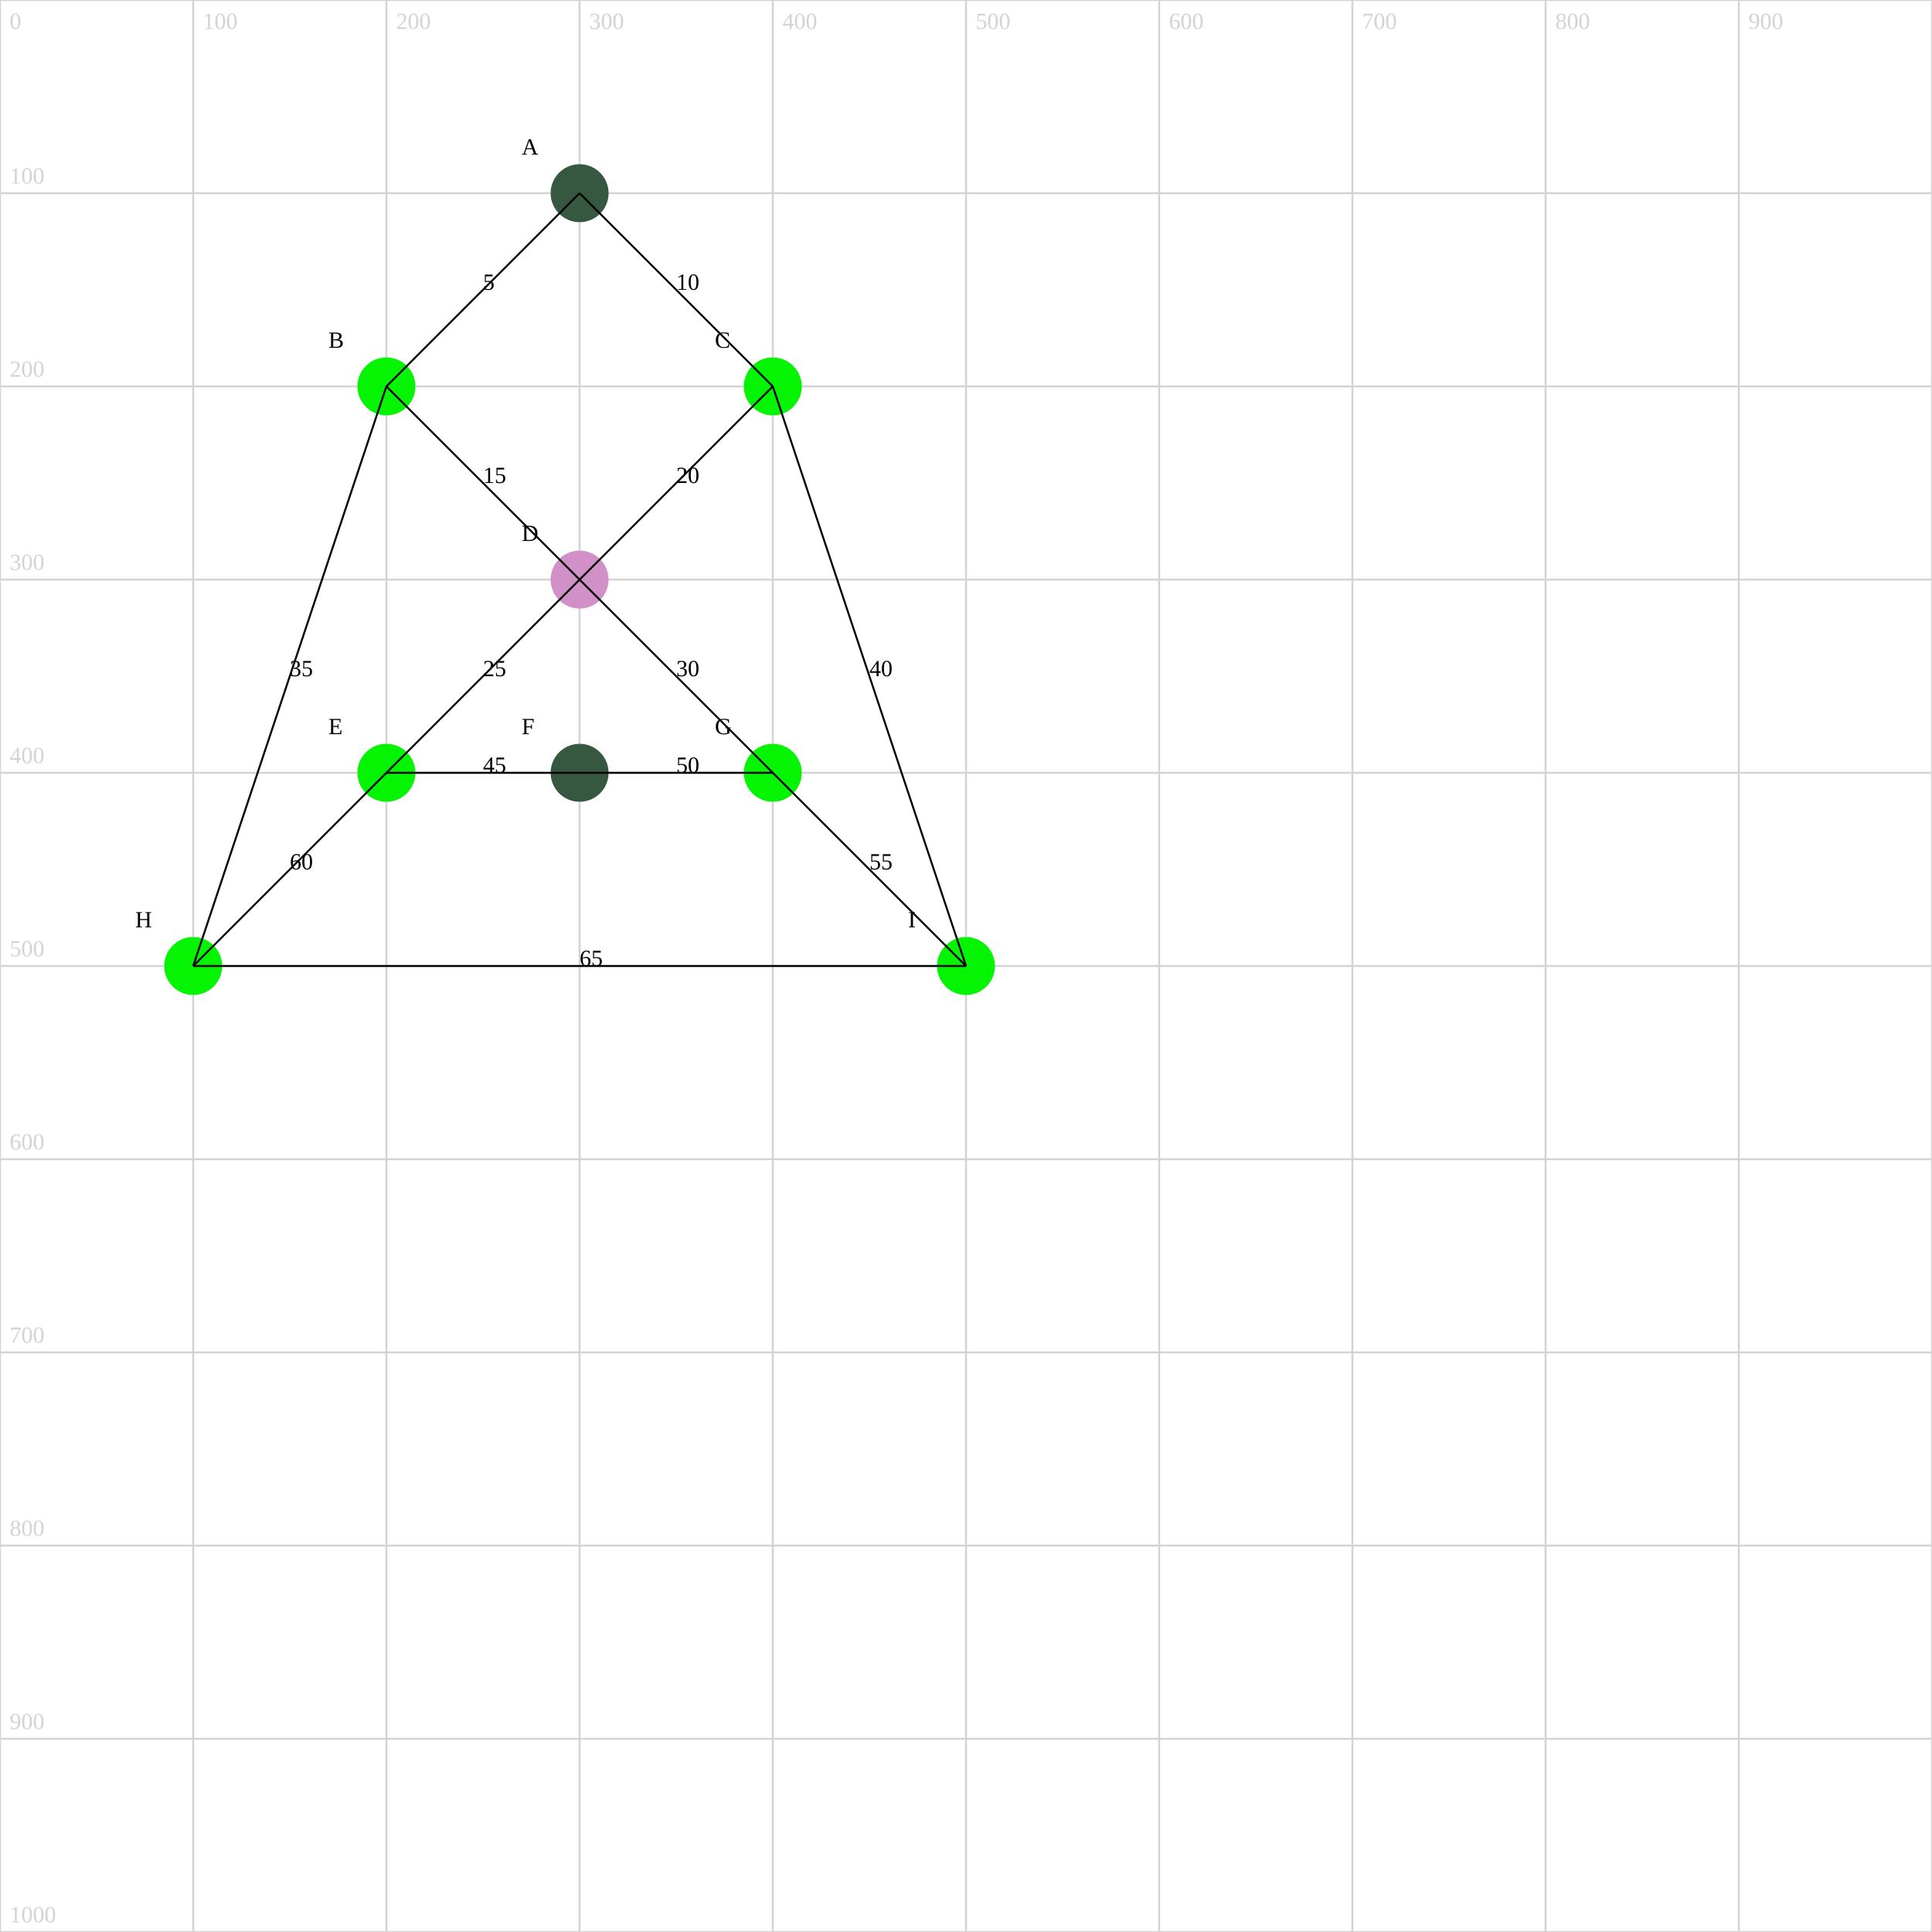
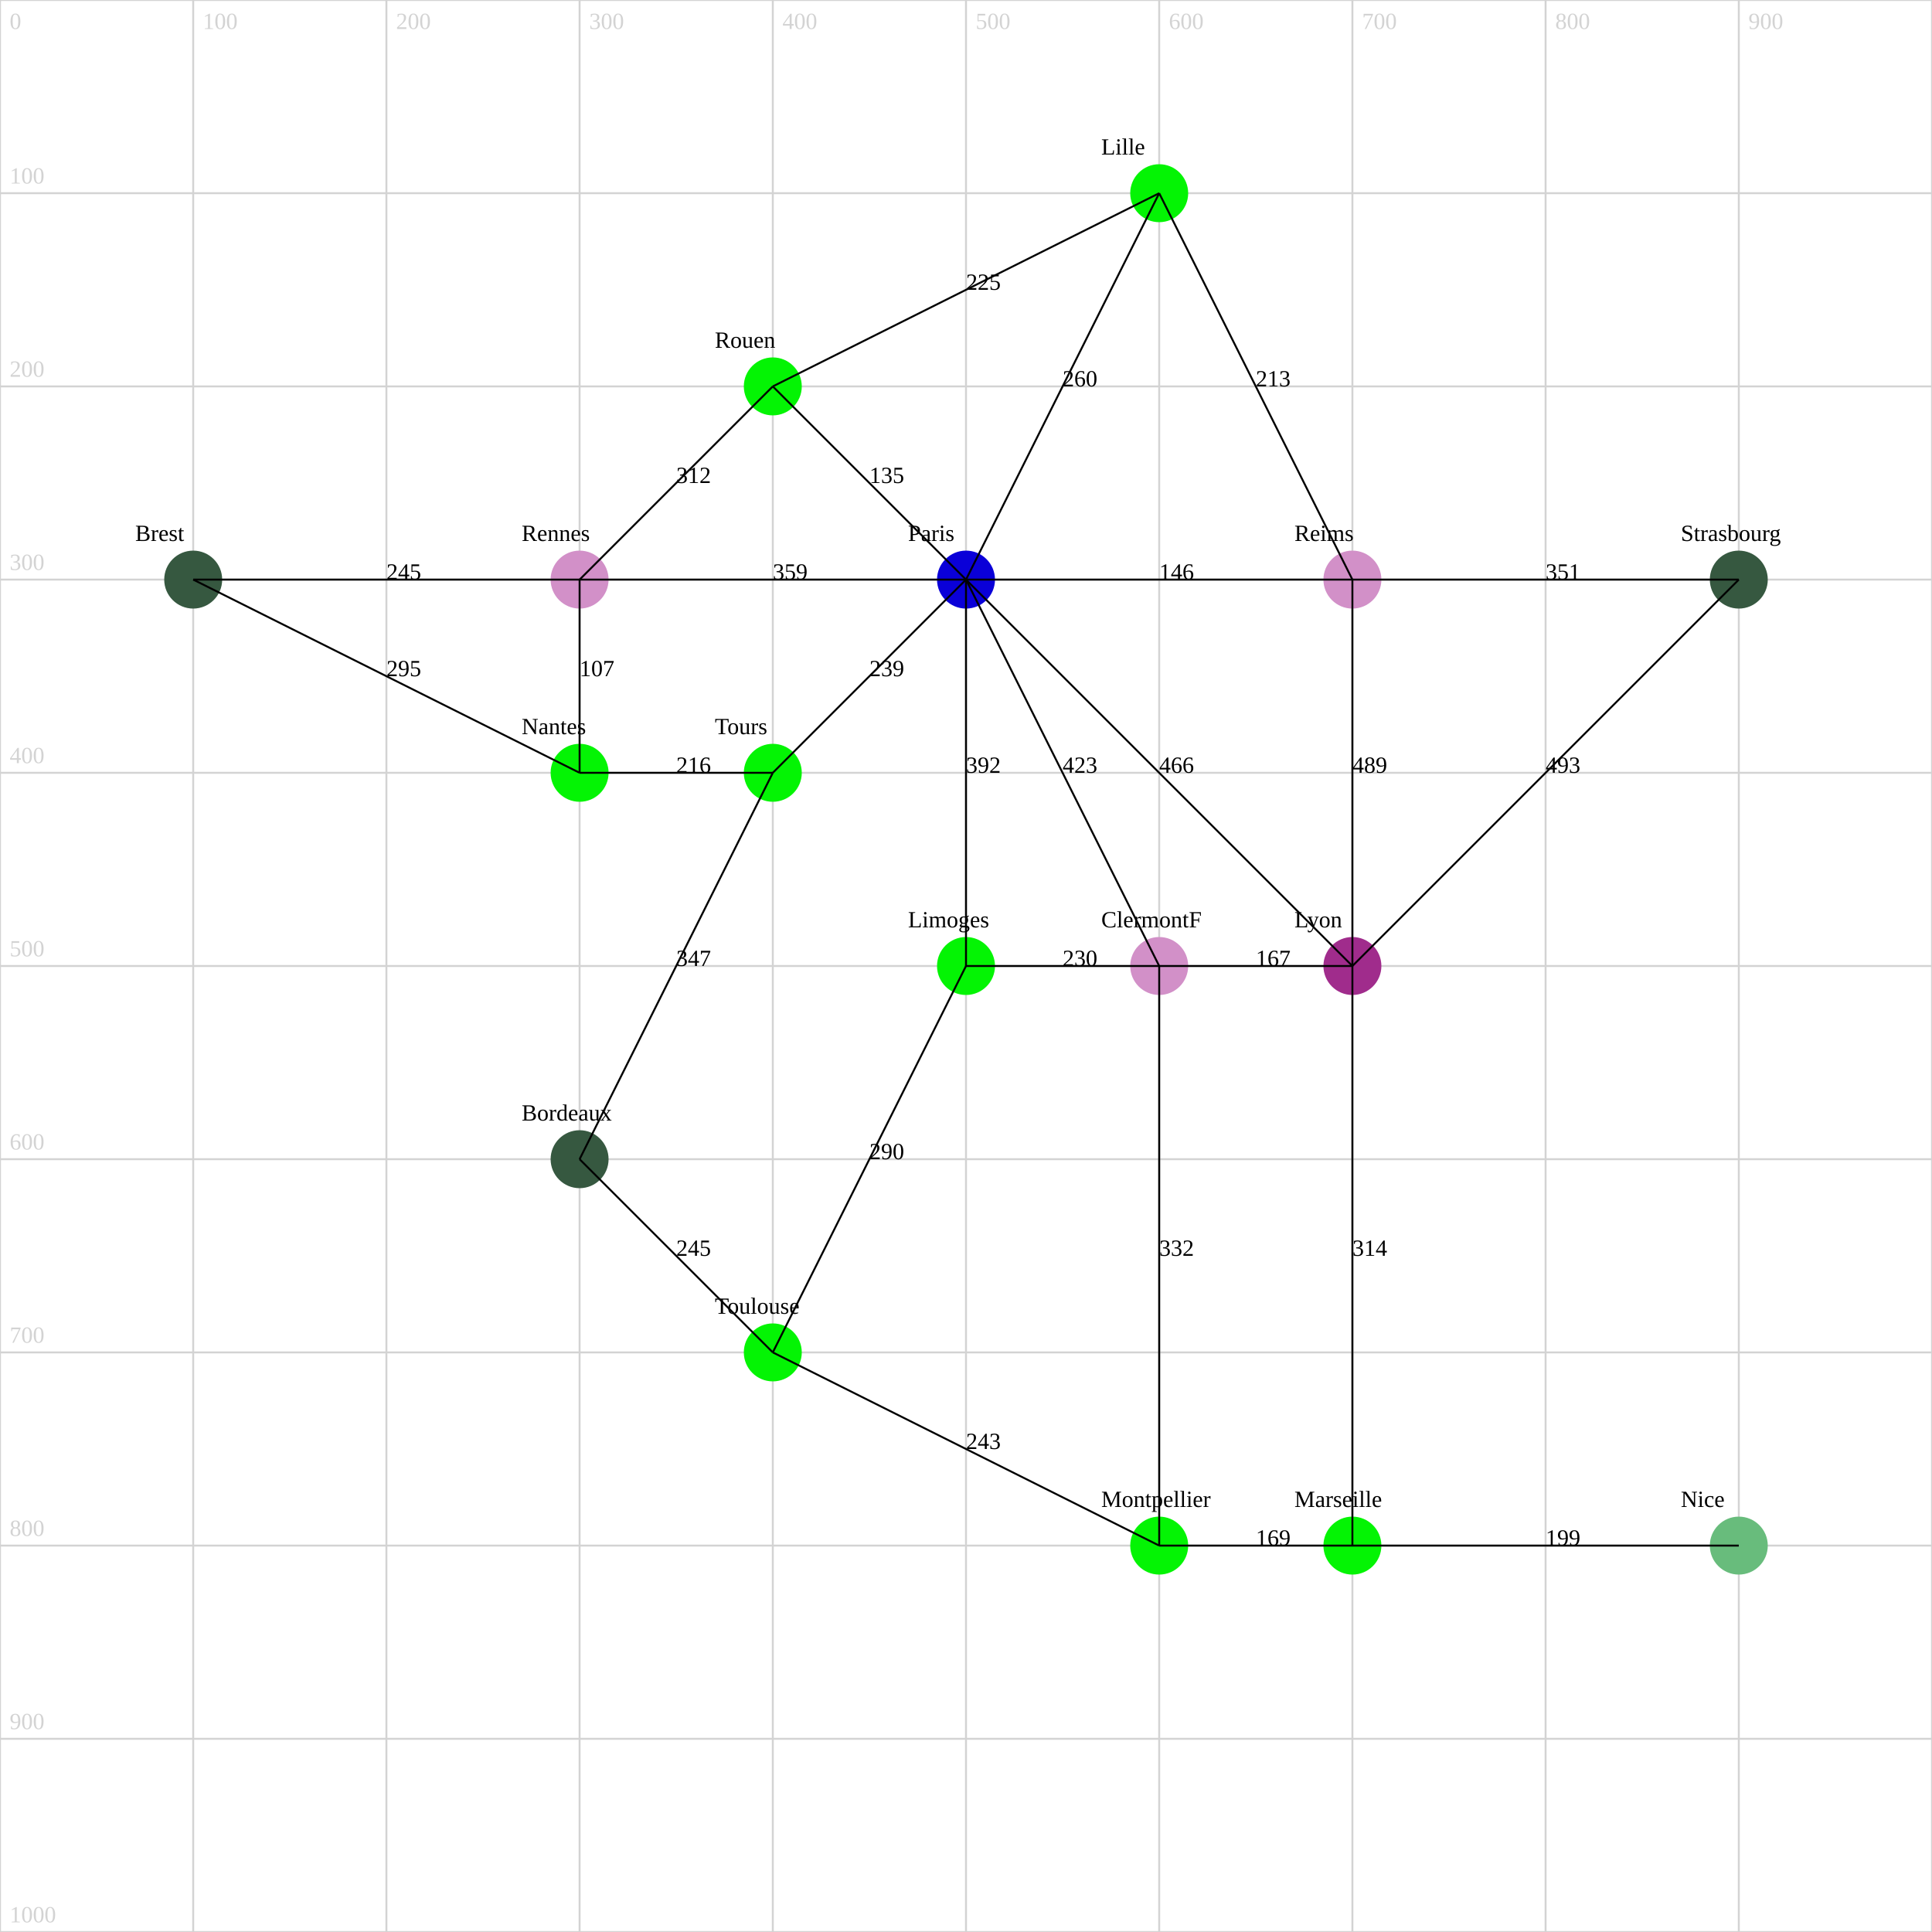
<svg xmlns="http://www.w3.org/2000/svg" version="1.1" width="1000" height="1000">
  <line x1="0" y1="0" x2="1000" y2="0" stroke="lightgrey" />
  <text x="5" y="-5" fill="lightgrey">0</text>
  <line x1="0" y1="100" x2="1000" y2="100" stroke="lightgrey" />
  <text x="5" y="95" fill="lightgrey">100</text>
  <line x1="0" y1="200" x2="1000" y2="200" stroke="lightgrey" />
  <text x="5" y="195" fill="lightgrey">200</text>
  <line x1="0" y1="300" x2="1000" y2="300" stroke="lightgrey" />
  <text x="5" y="295" fill="lightgrey">300</text>
  <line x1="0" y1="400" x2="1000" y2="400" stroke="lightgrey" />
  <text x="5" y="395" fill="lightgrey">400</text>
  <line x1="0" y1="500" x2="1000" y2="500" stroke="lightgrey" />
  <text x="5" y="495" fill="lightgrey">500</text>
  <line x1="0" y1="600" x2="1000" y2="600" stroke="lightgrey" />
  <text x="5" y="595" fill="lightgrey">600</text>
  <line x1="0" y1="700" x2="1000" y2="700" stroke="lightgrey" />
  <text x="5" y="695" fill="lightgrey">700</text>
  <line x1="0" y1="800" x2="1000" y2="800" stroke="lightgrey" />
  <text x="5" y="795" fill="lightgrey">800</text>
  <line x1="0" y1="900" x2="1000" y2="900" stroke="lightgrey" />
  <text x="5" y="895" fill="lightgrey">900</text>
  <line x1="0" y1="1000" x2="1000" y2="1000" stroke="lightgrey" />
  <text x="5" y="995" fill="lightgrey">1000</text>
  <line x1="0" y1="0" x2="0" y2="1000" stroke="lightgrey" />
  <text x="5" y="15" fill="lightgrey">0</text>
  <line x1="100" y1="0" x2="100" y2="1000" stroke="lightgrey" />
  <text x="105" y="15" fill="lightgrey">100</text>
  <line x1="200" y1="0" x2="200" y2="1000" stroke="lightgrey" />
  <text x="205" y="15" fill="lightgrey">200</text>
  <line x1="300" y1="0" x2="300" y2="1000" stroke="lightgrey" />
  <text x="305" y="15" fill="lightgrey">300</text>
  <line x1="400" y1="0" x2="400" y2="1000" stroke="lightgrey" />
  <text x="405" y="15" fill="lightgrey">400</text>
  <line x1="500" y1="0" x2="500" y2="1000" stroke="lightgrey" />
  <text x="505" y="15" fill="lightgrey">500</text>
  <line x1="600" y1="0" x2="600" y2="1000" stroke="lightgrey" />
  <text x="605" y="15" fill="lightgrey">600</text>
  <line x1="700" y1="0" x2="700" y2="1000" stroke="lightgrey" />
  <text x="705" y="15" fill="lightgrey">700</text>
  <line x1="800" y1="0" x2="800" y2="1000" stroke="lightgrey" />
  <text x="805" y="15" fill="lightgrey">800</text>
  <line x1="900" y1="0" x2="900" y2="1000" stroke="lightgrey" />
  <text x="905" y="15" fill="lightgrey">900</text>
  <line x1="1000" y1="0" x2="1000" y2="1000" stroke="lightgrey" />
  <text x="1005" y="15" fill="lightgrey">1000</text>
-   <circle cx="300" cy="100" r="15" fill="rgb(54,88,64)" />
-   <text x="270" y="80" fill="rgb(0,0,0)">A</text>
-   <circle cx="200" cy="200" r="15" fill="rgb(4,244,4)" />
-   <text x="170" y="180" fill="rgb(0,0,0)">B</text>
+   <circle cx="600" cy="100" r="15" fill="rgb(4,244,4)" />
+   <text x="570" y="80" fill="rgb(0,0,0)">Lille</text>
  <circle cx="400" cy="200" r="15" fill="rgb(4,244,4)" />
-   <text x="370" y="180" fill="rgb(0,0,0)">C</text>
+   <text x="370" y="180" fill="rgb(0,0,0)">Rouen</text>
+   <circle cx="100" cy="300" r="15" fill="rgb(54,88,64)" />
+   <text x="70" y="280" fill="rgb(0,0,0)">Brest</text>
  <circle cx="300" cy="300" r="15" fill="rgb(210,144,200)" />
-   <text x="270" y="280" fill="rgb(0,0,0)">D</text>
-   <circle cx="200" cy="400" r="15" fill="rgb(4,244,4)" />
-   <text x="170" y="380" fill="rgb(0,0,0)">E</text>
-   <circle cx="300" cy="400" r="15" fill="rgb(54,88,64)" />
-   <text x="270" y="380" fill="rgb(0,0,0)">F</text>
+   <text x="270" y="280" fill="rgb(0,0,0)">Rennes</text>
+   <circle cx="500" cy="300" r="15" fill="rgb(10,0,216)" />
+   <text x="470" y="280" fill="rgb(0,0,0)">Paris</text>
+   <circle cx="700" cy="300" r="15" fill="rgb(210,144,200)" />
+   <text x="670" y="280" fill="rgb(0,0,0)">Reims</text>
+   <circle cx="900" cy="300" r="15" fill="rgb(54,88,64)" />
+   <text x="870" y="280" fill="rgb(0,0,0)">Strasbourg</text>
+   <circle cx="300" cy="400" r="15" fill="rgb(4,244,4)" />
+   <text x="270" y="380" fill="rgb(0,0,0)">Nantes</text>
  <circle cx="400" cy="400" r="15" fill="rgb(4,244,4)" />
-   <text x="370" y="380" fill="rgb(0,0,0)">G</text>
-   <circle cx="100" cy="500" r="15" fill="rgb(4,244,4)" />
-   <text x="70" y="480" fill="rgb(0,0,0)">H</text>
+   <text x="370" y="380" fill="rgb(0,0,0)">Tours</text>
  <circle cx="500" cy="500" r="15" fill="rgb(4,244,4)" />
-   <text x="470" y="480" fill="rgb(0,0,0)">I</text>
-   <line x1="300" y1="100" x2="200" y2="200" stroke="rgb(0,0,0)" />
-   <text x="250" y="150" fill="rgb(0,0,0)">5</text>
-   <line x1="300" y1="100" x2="400" y2="200" stroke="rgb(0,0,0)" />
-   <text x="350" y="150" fill="rgb(0,0,0)">10</text>
-   <line x1="200" y1="200" x2="300" y2="300" stroke="rgb(0,0,0)" />
-   <text x="250" y="250" fill="rgb(0,0,0)">15</text>
+   <text x="470" y="480" fill="rgb(0,0,0)">Limoges</text>
+   <circle cx="600" cy="500" r="15" fill="rgb(210,144,200)" />
+   <text x="570" y="480" fill="rgb(0,0,0)">ClermontF</text>
+   <circle cx="700" cy="500" r="15" fill="rgb(160,44,140)" />
+   <text x="670" y="480" fill="rgb(0,0,0)">Lyon</text>
+   <circle cx="300" cy="600" r="15" fill="rgb(54,88,64)" />
+   <text x="270" y="580" fill="rgb(0,0,0)">Bordeaux</text>
+   <circle cx="400" cy="700" r="15" fill="rgb(4,244,4)" />
+   <text x="370" y="680" fill="rgb(0,0,0)">Toulouse</text>
+   <circle cx="600" cy="800" r="15" fill="rgb(4,244,4)" />
+   <text x="570" y="780" fill="rgb(0,0,0)">Montpellier</text>
+   <circle cx="700" cy="800" r="15" fill="rgb(4,244,4)" />
+   <text x="670" y="780" fill="rgb(0,0,0)">Marseille</text>
+   <circle cx="900" cy="800" r="15" fill="rgb(104,188,124)" />
+   <text x="870" y="780" fill="rgb(0,0,0)">Nice</text>
+   <line x1="600" y1="100" x2="400" y2="200" stroke="rgb(0,0,0)" />
+   <text x="500" y="150" fill="rgb(0,0,0)">225</text>
+   <line x1="600" y1="100" x2="500" y2="300" stroke="rgb(0,0,0)" />
+   <text x="550" y="200" fill="rgb(0,0,0)">260</text>
+   <line x1="600" y1="100" x2="700" y2="300" stroke="rgb(0,0,0)" />
+   <text x="650" y="200" fill="rgb(0,0,0)">213</text>
  <line x1="400" y1="200" x2="300" y2="300" stroke="rgb(0,0,0)" />
-   <text x="350" y="250" fill="rgb(0,0,0)">20</text>
-   <line x1="300" y1="300" x2="200" y2="400" stroke="rgb(0,0,0)" />
-   <text x="250" y="350" fill="rgb(0,0,0)">25</text>
-   <line x1="300" y1="300" x2="400" y2="400" stroke="rgb(0,0,0)" />
-   <text x="350" y="350" fill="rgb(0,0,0)">30</text>
-   <line x1="200" y1="200" x2="100" y2="500" stroke="rgb(0,0,0)" />
-   <text x="150" y="350" fill="rgb(0,0,0)">35</text>
-   <line x1="400" y1="200" x2="500" y2="500" stroke="rgb(0,0,0)" />
-   <text x="450" y="350" fill="rgb(0,0,0)">40</text>
-   <line x1="200" y1="400" x2="300" y2="400" stroke="rgb(0,0,0)" />
-   <text x="250" y="400" fill="rgb(0,0,0)">45</text>
+   <text x="350" y="250" fill="rgb(0,0,0)">312</text>
+   <line x1="400" y1="200" x2="500" y2="300" stroke="rgb(0,0,0)" />
+   <text x="450" y="250" fill="rgb(0,0,0)">135</text>
+   <line x1="100" y1="300" x2="300" y2="300" stroke="rgb(0,0,0)" />
+   <text x="200" y="300" fill="rgb(0,0,0)">245</text>
+   <line x1="100" y1="300" x2="300" y2="400" stroke="rgb(0,0,0)" />
+   <text x="200" y="350" fill="rgb(0,0,0)">295</text>
+   <line x1="300" y1="300" x2="500" y2="300" stroke="rgb(0,0,0)" />
+   <text x="400" y="300" fill="rgb(0,0,0)">359</text>
+   <line x1="300" y1="300" x2="300" y2="400" stroke="rgb(0,0,0)" />
+   <text x="300" y="350" fill="rgb(0,0,0)">107</text>
+   <line x1="500" y1="300" x2="400" y2="400" stroke="rgb(0,0,0)" />
+   <text x="450" y="350" fill="rgb(0,0,0)">239</text>
+   <line x1="500" y1="300" x2="500" y2="500" stroke="rgb(0,0,0)" />
+   <text x="500" y="400" fill="rgb(0,0,0)">392</text>
+   <line x1="500" y1="300" x2="600" y2="500" stroke="rgb(0,0,0)" />
+   <text x="550" y="400" fill="rgb(0,0,0)">423</text>
+   <line x1="500" y1="300" x2="700" y2="500" stroke="rgb(0,0,0)" />
+   <text x="600" y="400" fill="rgb(0,0,0)">466</text>
+   <line x1="500" y1="300" x2="700" y2="300" stroke="rgb(0,0,0)" />
+   <text x="600" y="300" fill="rgb(0,0,0)">146</text>
+   <line x1="700" y1="300" x2="700" y2="500" stroke="rgb(0,0,0)" />
+   <text x="700" y="400" fill="rgb(0,0,0)">489</text>
+   <line x1="700" y1="300" x2="900" y2="300" stroke="rgb(0,0,0)" />
+   <text x="800" y="300" fill="rgb(0,0,0)">351</text>
+   <line x1="900" y1="300" x2="700" y2="500" stroke="rgb(0,0,0)" />
+   <text x="800" y="400" fill="rgb(0,0,0)">493</text>
  <line x1="300" y1="400" x2="400" y2="400" stroke="rgb(0,0,0)" />
-   <text x="350" y="400" fill="rgb(0,0,0)">50</text>
-   <line x1="400" y1="400" x2="500" y2="500" stroke="rgb(0,0,0)" />
-   <text x="450" y="450" fill="rgb(0,0,0)">55</text>
-   <line x1="200" y1="400" x2="100" y2="500" stroke="rgb(0,0,0)" />
-   <text x="150" y="450" fill="rgb(0,0,0)">60</text>
-   <line x1="100" y1="500" x2="500" y2="500" stroke="rgb(0,0,0)" />
-   <text x="300" y="500" fill="rgb(0,0,0)">65</text>
+   <text x="350" y="400" fill="rgb(0,0,0)">216</text>
+   <line x1="400" y1="400" x2="300" y2="600" stroke="rgb(0,0,0)" />
+   <text x="350" y="500" fill="rgb(0,0,0)">347</text>
+   <line x1="500" y1="500" x2="400" y2="700" stroke="rgb(0,0,0)" />
+   <text x="450" y="600" fill="rgb(0,0,0)">290</text>
+   <line x1="500" y1="500" x2="600" y2="500" stroke="rgb(0,0,0)" />
+   <text x="550" y="500" fill="rgb(0,0,0)">230</text>
+   <line x1="600" y1="500" x2="700" y2="500" stroke="rgb(0,0,0)" />
+   <text x="650" y="500" fill="rgb(0,0,0)">167</text>
+   <line x1="600" y1="500" x2="600" y2="800" stroke="rgb(0,0,0)" />
+   <text x="600" y="650" fill="rgb(0,0,0)">332</text>
+   <line x1="700" y1="500" x2="700" y2="800" stroke="rgb(0,0,0)" />
+   <text x="700" y="650" fill="rgb(0,0,0)">314</text>
+   <line x1="300" y1="600" x2="400" y2="700" stroke="rgb(0,0,0)" />
+   <text x="350" y="650" fill="rgb(0,0,0)">245</text>
+   <line x1="400" y1="700" x2="600" y2="800" stroke="rgb(0,0,0)" />
+   <text x="500" y="750" fill="rgb(0,0,0)">243</text>
+   <line x1="600" y1="800" x2="700" y2="800" stroke="rgb(0,0,0)" />
+   <text x="650" y="800" fill="rgb(0,0,0)">169</text>
+   <line x1="700" y1="800" x2="900" y2="800" stroke="rgb(0,0,0)" />
+   <text x="800" y="800" fill="rgb(0,0,0)">199</text>
</svg>
